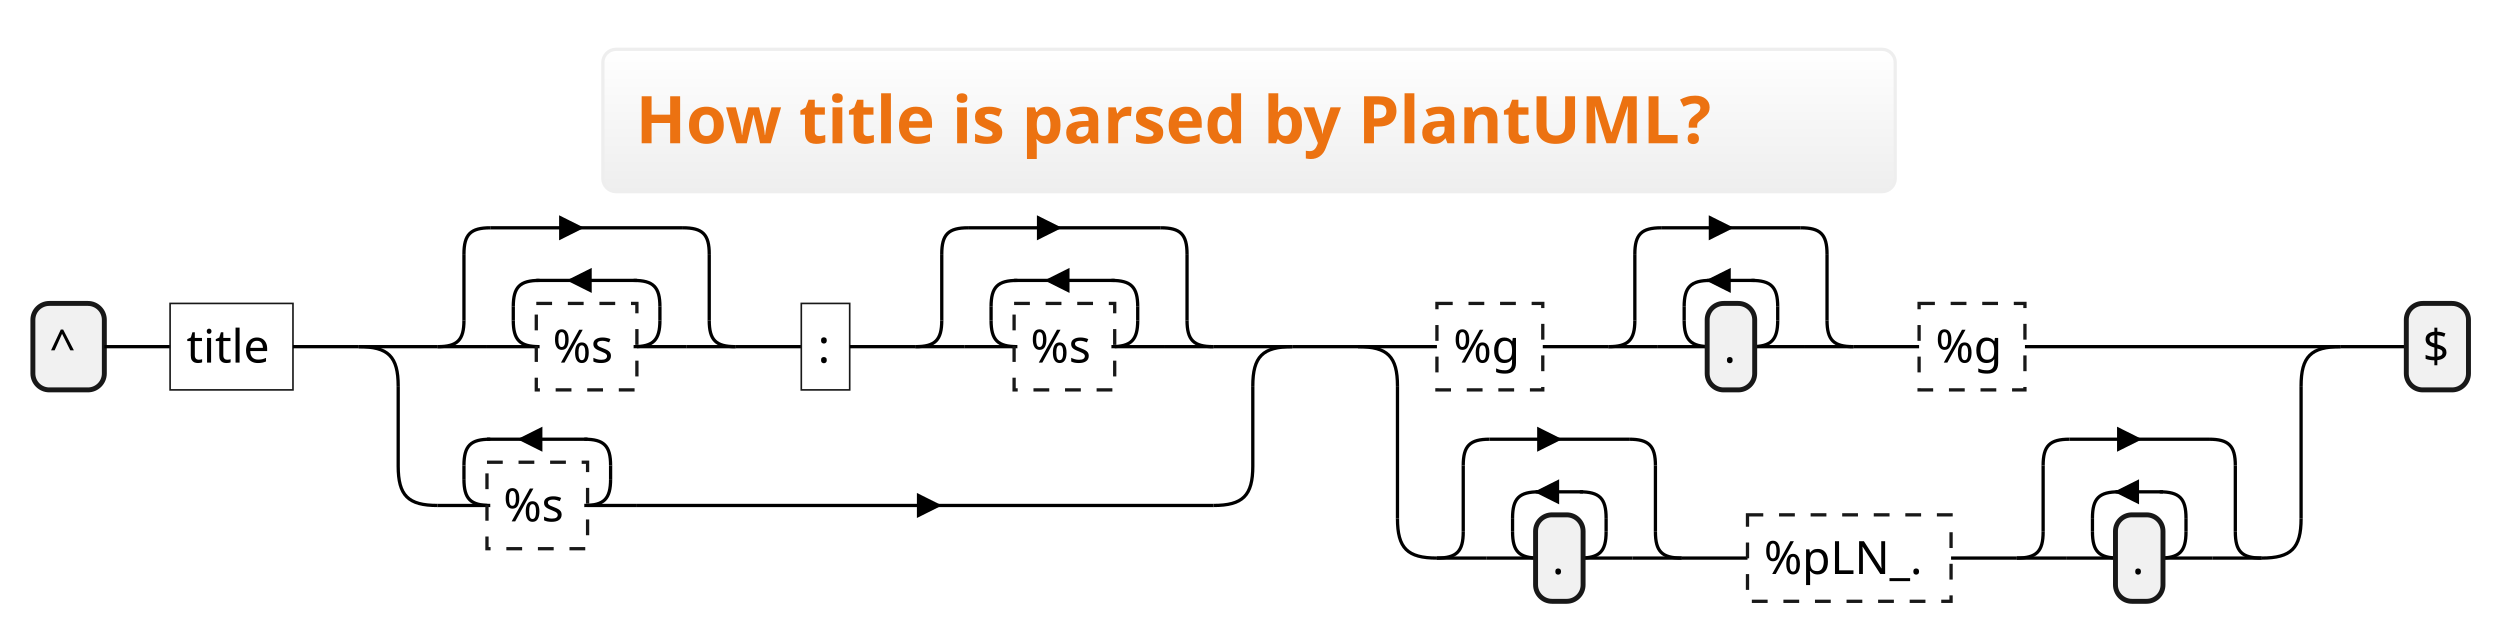
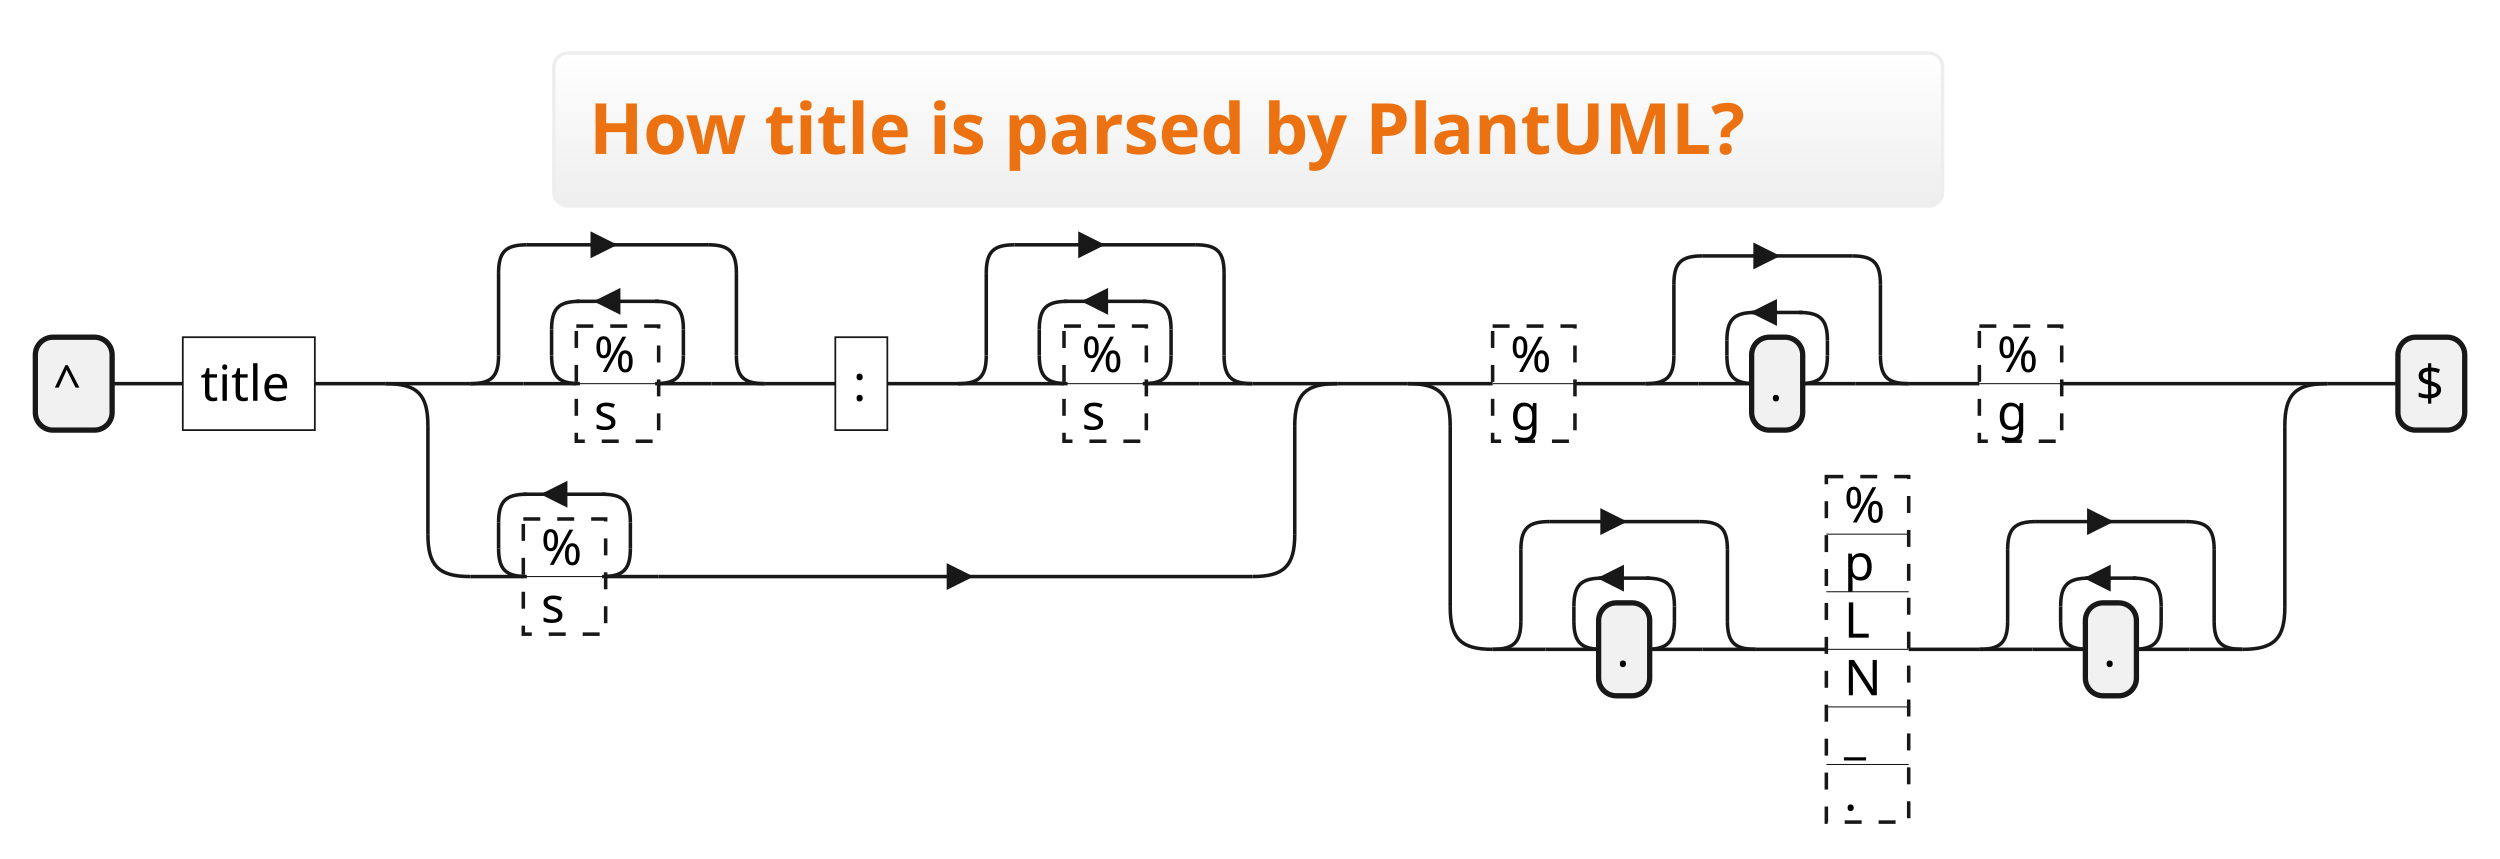
- <svg xmlns="http://www.w3.org/2000/svg" contentStyleType="text/css" height="201.042px" preserveAspectRatio="none" style="width:792px;height:201px;" version="1.1" viewBox="0 0 792 201" width="792.708px" zoomAndPan="magnify">
+ <svg xmlns="http://www.w3.org/2000/svg" contentStyleType="text/css" height="253.125px" preserveAspectRatio="none" style="width:737px;height:253px;" version="1.1" viewBox="0 0 737 253" width="737.5px" zoomAndPan="magnify">
  <defs>
    <linearGradient id="g49m1kg7rrmv10" x1="50%" x2="50%" y1="0%" y2="100%">
      <stop offset="0%" stop-color="#FFFFFF" />
      <stop offset="100%" stop-color="#EEEEEE" />
    </linearGradient>
  </defs>
  <g>
-     <rect fill="url(#g49m1kg7rrmv10)" height="45.085" id="_title" rx="4.167" ry="4.167" style="stroke:#EEEEEE;stroke-width:1.042;" width="409.414" x="190.987" y="15.625" />
-     <text fill="#EC7211" font-family="Verdana" font-size="20.833" font-weight="bold" lengthAdjust="spacing" textLength="388.58" x="201.403" y="45.38">How title is parsed by PlantUML?</text>
-     <line style="stroke:#000000;stroke-width:1.042;" x1="10.417" x2="10.417" y1="109.823" y2="109.823" />
-     <rect fill="#F1F1F1" height="27.393" rx="5.208" ry="5.208" style="stroke:#181818;stroke-width:1.562;" width="22.636" x="10.417" y="96.126" />
-     <text fill="#000000" font-family="sans-serif" font-size="14.583" lengthAdjust="spacing" textLength="12.219" x="15.625" y="114.871">^</text>
-     <line style="stroke:#000000;stroke-width:1.042;" x1="33.053" x2="53.886" y1="109.823" y2="109.823" />
-     <rect fill="none" height="27.393" style="stroke:#181818;stroke-width:0.521;" width="38.928" x="53.886" y="96.126" />
-     <text fill="#000000" font-family="sans-serif" font-size="14.583" lengthAdjust="spacing" textLength="28.512" x="59.094" y="114.871">title</text>
-     <line style="stroke:#000000;stroke-width:1.042;" x1="92.814" x2="113.647" y1="109.823" y2="109.823" />
-     <line style="stroke:#000000;stroke-width:1.042;" x1="138.648" x2="138.648" y1="109.823" y2="109.823" />
-     <path d="M146.981,101.489 C146.981,107.739 144.898,109.823 138.648,109.823 " fill="none" style="stroke:#000000;stroke-width:1.042;" />
-     <line style="stroke:#000000;stroke-width:1.042;" x1="146.981" x2="146.981" y1="80.501" y2="101.489" />
-     <path d="M146.981,80.501 C146.981,74.251 149.064,72.168 155.314,72.168 " fill="none" style="stroke:#000000;stroke-width:1.042;" />
-     <line style="stroke:#000000;stroke-width:1.042;" x1="155.314" x2="216.352" y1="72.168" y2="72.168" />
-     <path d="M177.646,72.168 L177.646,69.043 L183.896,72.168 L177.646,75.293 L177.646,72.168 " fill="#000000" style="stroke:#000000;stroke-width:1.042;" />
-     <path d="M224.686,101.489 C224.686,107.739 226.769,109.823 233.019,109.823 " fill="none" style="stroke:#000000;stroke-width:1.042;" />
-     <line style="stroke:#000000;stroke-width:1.042;" x1="224.686" x2="224.686" y1="80.501" y2="101.489" />
-     <path d="M216.352,72.168 C222.602,72.168 224.686,74.251 224.686,80.501 " fill="none" style="stroke:#000000;stroke-width:1.042;" />
-     <line style="stroke:#000000;stroke-width:1.042;" x1="138.648" x2="154.273" y1="109.823" y2="109.823" />
-     <line style="stroke:#000000;stroke-width:1.042;" x1="217.394" x2="233.019" y1="109.823" y2="109.823" />
-     <path d="M162.606,101.489 C162.606,107.739 164.689,109.823 170.939,109.823 " fill="none" style="stroke:#000000;stroke-width:1.042;" />
-     <line style="stroke:#000000;stroke-width:1.042;" x1="162.606" x2="162.606" y1="97.168" y2="101.489" />
-     <path d="M162.606,97.168 C162.606,90.918 164.689,88.835 170.939,88.835 " fill="none" style="stroke:#000000;stroke-width:1.042;" />
-     <line style="stroke:#000000;stroke-width:1.042;" x1="169.898" x2="201.769" y1="88.835" y2="88.835" />
-     <path d="M186.937,88.835 L186.937,85.71 L180.687,88.835 L186.937,91.96 L186.937,88.835 " fill="#000000" style="stroke:#000000;stroke-width:1.042;" />
-     <path d="M209.061,101.489 C209.061,107.739 206.977,109.823 200.727,109.823 " fill="none" style="stroke:#000000;stroke-width:1.042;" />
-     <line style="stroke:#000000;stroke-width:1.042;" x1="209.061" x2="209.061" y1="97.168" y2="101.489" />
-     <path d="M200.727,88.835 C206.977,88.835 209.061,90.918 209.061,97.168 " fill="none" style="stroke:#000000;stroke-width:1.042;" />
-     <line style="stroke:#000000;stroke-width:1.042;" x1="154.273" x2="169.898" y1="109.823" y2="109.823" />
-     <line style="stroke:#000000;stroke-width:1.042;" x1="201.769" x2="217.394" y1="109.823" y2="109.823" />
-     <rect fill="none" height="27.393" style="stroke:#181818;stroke-width:1.042;stroke-dasharray:5.0,5.0;" width="31.872" x="169.898" y="96.126" />
-     <text fill="#000000" font-family="sans-serif" font-size="14.583" lengthAdjust="spacing" textLength="21.455" x="175.106" y="114.871">%s</text>
-     <line style="stroke:#000000;stroke-width:1.042;" x1="233.019" x2="253.852" y1="109.823" y2="109.823" />
-     <rect fill="none" height="27.393" style="stroke:#181818;stroke-width:0.521;" width="15.33" x="253.852" y="96.126" />
-     <text fill="#000000" font-family="sans-serif" font-size="14.583" lengthAdjust="spacing" textLength="4.913" x="259.061" y="114.871">:</text>
-     <line style="stroke:#000000;stroke-width:1.042;" x1="269.182" x2="290.016" y1="109.823" y2="109.823" />
-     <path d="M298.349,101.489 C298.349,107.739 296.266,109.823 290.016,109.823 " fill="none" style="stroke:#000000;stroke-width:1.042;" />
-     <line style="stroke:#000000;stroke-width:1.042;" x1="298.349" x2="298.349" y1="80.501" y2="101.489" />
-     <path d="M298.349,80.501 C298.349,74.251 300.432,72.168 306.682,72.168 " fill="none" style="stroke:#000000;stroke-width:1.042;" />
-     <line style="stroke:#000000;stroke-width:1.042;" x1="306.682" x2="367.721" y1="72.168" y2="72.168" />
-     <path d="M329.014,72.168 L329.014,69.043 L335.264,72.168 L329.014,75.293 L329.014,72.168 " fill="#000000" style="stroke:#000000;stroke-width:1.042;" />
-     <path d="M376.054,101.489 C376.054,107.739 378.137,109.823 384.387,109.823 " fill="none" style="stroke:#000000;stroke-width:1.042;" />
-     <line style="stroke:#000000;stroke-width:1.042;" x1="376.054" x2="376.054" y1="80.501" y2="101.489" />
-     <path d="M367.721,72.168 C373.971,72.168 376.054,74.251 376.054,80.501 " fill="none" style="stroke:#000000;stroke-width:1.042;" />
-     <line style="stroke:#000000;stroke-width:1.042;" x1="290.016" x2="305.641" y1="109.823" y2="109.823" />
-     <line style="stroke:#000000;stroke-width:1.042;" x1="368.762" x2="384.387" y1="109.823" y2="109.823" />
-     <path d="M313.974,101.489 C313.974,107.739 316.057,109.823 322.307,109.823 " fill="none" style="stroke:#000000;stroke-width:1.042;" />
-     <line style="stroke:#000000;stroke-width:1.042;" x1="313.974" x2="313.974" y1="97.168" y2="101.489" />
-     <path d="M313.974,97.168 C313.974,90.918 316.057,88.835 322.307,88.835 " fill="none" style="stroke:#000000;stroke-width:1.042;" />
-     <line style="stroke:#000000;stroke-width:1.042;" x1="321.266" x2="353.137" y1="88.835" y2="88.835" />
-     <path d="M338.305,88.835 L338.305,85.71 L332.055,88.835 L338.305,91.96 L338.305,88.835 " fill="#000000" style="stroke:#000000;stroke-width:1.042;" />
-     <path d="M360.429,101.489 C360.429,107.739 358.346,109.823 352.096,109.823 " fill="none" style="stroke:#000000;stroke-width:1.042;" />
-     <line style="stroke:#000000;stroke-width:1.042;" x1="360.429" x2="360.429" y1="97.168" y2="101.489" />
-     <path d="M352.096,88.835 C358.346,88.835 360.429,90.918 360.429,97.168 " fill="none" style="stroke:#000000;stroke-width:1.042;" />
-     <line style="stroke:#000000;stroke-width:1.042;" x1="305.641" x2="321.266" y1="109.823" y2="109.823" />
-     <line style="stroke:#000000;stroke-width:1.042;" x1="353.137" x2="368.762" y1="109.823" y2="109.823" />
-     <rect fill="none" height="27.393" style="stroke:#181818;stroke-width:1.042;stroke-dasharray:5.0,5.0;" width="31.872" x="321.266" y="96.126" />
-     <text fill="#000000" font-family="sans-serif" font-size="14.583" lengthAdjust="spacing" textLength="21.455" x="326.474" y="114.871">%s</text>
-     <line style="stroke:#000000;stroke-width:1.042;" x1="113.647" x2="138.648" y1="109.823" y2="109.823" />
-     <line style="stroke:#000000;stroke-width:1.042;" x1="384.387" x2="409.387" y1="109.823" y2="109.823" />
-     <path d="M146.981,151.798 C146.981,158.048 149.064,160.132 155.314,160.132 " fill="none" style="stroke:#000000;stroke-width:1.042;" />
-     <line style="stroke:#000000;stroke-width:1.042;" x1="146.981" x2="146.981" y1="147.477" y2="151.798" />
-     <path d="M146.981,147.477 C146.981,141.227 149.064,139.144 155.314,139.144 " fill="none" style="stroke:#000000;stroke-width:1.042;" />
-     <line style="stroke:#000000;stroke-width:1.042;" x1="154.273" x2="186.144" y1="139.144" y2="139.144" />
-     <path d="M171.312,139.144 L171.312,136.019 L165.062,139.144 L171.312,142.269 L171.312,139.144 " fill="#000000" style="stroke:#000000;stroke-width:1.042;" />
-     <path d="M193.436,151.798 C193.436,158.048 191.352,160.132 185.102,160.132 " fill="none" style="stroke:#000000;stroke-width:1.042;" />
-     <line style="stroke:#000000;stroke-width:1.042;" x1="193.436" x2="193.436" y1="147.477" y2="151.798" />
-     <path d="M185.102,139.144 C191.352,139.144 193.436,141.227 193.436,147.477 " fill="none" style="stroke:#000000;stroke-width:1.042;" />
-     <line style="stroke:#000000;stroke-width:1.042;" x1="138.648" x2="154.273" y1="160.132" y2="160.132" />
-     <line style="stroke:#000000;stroke-width:1.042;" x1="186.144" x2="201.769" y1="160.132" y2="160.132" />
-     <rect fill="none" height="27.393" style="stroke:#181818;stroke-width:1.042;stroke-dasharray:5.0,5.0;" width="31.872" x="154.273" y="146.435" />
-     <text fill="#000000" font-family="sans-serif" font-size="14.583" lengthAdjust="spacing" textLength="21.455" x="159.481" y="165.18">%s</text>
-     <line style="stroke:#000000;stroke-width:1.042;" x1="201.769" x2="384.387" y1="160.132" y2="160.132" />
-     <path d="M290.995,160.132 L290.995,157.007 L297.245,160.132 L290.995,163.257 L290.995,160.132 " fill="#000000" style="stroke:#000000;stroke-width:1.042;" />
-     <path d="M126.147,147.632 C126.147,157.007 129.273,160.132 138.648,160.132 " fill="none" style="stroke:#000000;stroke-width:1.042;" />
-     <line style="stroke:#000000;stroke-width:1.042;" x1="126.147" x2="126.147" y1="122.323" y2="147.632" />
-     <path d="M113.647,109.823 C123.022,109.823 126.147,112.948 126.147,122.323 " fill="none" style="stroke:#000000;stroke-width:1.042;" />
-     <path d="M396.887,147.632 C396.887,157.007 393.762,160.132 384.387,160.132 " fill="none" style="stroke:#000000;stroke-width:1.042;" />
-     <line style="stroke:#000000;stroke-width:1.042;" x1="396.887" x2="396.887" y1="122.323" y2="147.632" />
-     <path d="M396.887,122.323 C396.887,112.948 400.012,109.823 409.387,109.823 " fill="none" style="stroke:#000000;stroke-width:1.042;" />
-     <line style="stroke:#000000;stroke-width:1.042;" x1="409.387" x2="430.221" y1="109.823" y2="109.823" />
-     <line style="stroke:#000000;stroke-width:1.042;" x1="455.221" x2="455.221" y1="109.823" y2="109.823" />
-     <rect fill="none" height="27.393" style="stroke:#181818;stroke-width:1.042;stroke-dasharray:5.0,5.0;" width="33.531" x="455.221" y="96.126" />
-     <text fill="#000000" font-family="sans-serif" font-size="14.583" lengthAdjust="spacing" textLength="23.114" x="460.429" y="114.871">%g</text>
-     <line style="stroke:#000000;stroke-width:1.042;" x1="488.751" x2="509.585" y1="109.823" y2="109.823" />
-     <path d="M517.918,101.489 C517.918,107.739 515.835,109.823 509.585,109.823 " fill="none" style="stroke:#000000;stroke-width:1.042;" />
-     <line style="stroke:#000000;stroke-width:1.042;" x1="517.918" x2="517.918" y1="80.501" y2="101.489" />
-     <path d="M517.918,80.501 C517.918,74.251 520.001,72.168 526.251,72.168 " fill="none" style="stroke:#000000;stroke-width:1.042;" />
-     <line style="stroke:#000000;stroke-width:1.042;" x1="526.251" x2="570.47" y1="72.168" y2="72.168" />
-     <path d="M541.856,72.168 L541.856,69.043 L548.106,72.168 L541.856,75.293 L541.856,72.168 " fill="#000000" style="stroke:#000000;stroke-width:1.042;" />
-     <path d="M578.803,101.489 C578.803,107.739 580.887,109.823 587.137,109.823 " fill="none" style="stroke:#000000;stroke-width:1.042;" />
-     <line style="stroke:#000000;stroke-width:1.042;" x1="578.803" x2="578.803" y1="80.501" y2="101.489" />
-     <path d="M570.47,72.168 C576.72,72.168 578.803,74.251 578.803,80.501 " fill="none" style="stroke:#000000;stroke-width:1.042;" />
-     <line style="stroke:#000000;stroke-width:1.042;" x1="509.585" x2="525.21" y1="109.823" y2="109.823" />
-     <line style="stroke:#000000;stroke-width:1.042;" x1="571.512" x2="587.137" y1="109.823" y2="109.823" />
-     <path d="M533.543,101.489 C533.543,107.739 535.626,109.823 541.876,109.823 " fill="none" style="stroke:#000000;stroke-width:1.042;" />
-     <line style="stroke:#000000;stroke-width:1.042;" x1="533.543" x2="533.543" y1="97.168" y2="101.489" />
-     <path d="M533.543,97.168 C533.543,90.918 535.626,88.835 541.876,88.835 " fill="none" style="stroke:#000000;stroke-width:1.042;" />
-     <line style="stroke:#000000;stroke-width:1.042;" x1="540.835" x2="555.887" y1="88.835" y2="88.835" />
-     <path d="M547.783,88.835 L547.783,85.71 L541.533,88.835 L547.783,91.96 L547.783,88.835 " fill="#000000" style="stroke:#000000;stroke-width:1.042;" />
-     <path d="M563.178,101.489 C563.178,107.739 561.095,109.823 554.845,109.823 " fill="none" style="stroke:#000000;stroke-width:1.042;" />
-     <line style="stroke:#000000;stroke-width:1.042;" x1="563.178" x2="563.178" y1="97.168" y2="101.489" />
-     <path d="M554.845,88.835 C561.095,88.835 563.178,90.918 563.178,97.168 " fill="none" style="stroke:#000000;stroke-width:1.042;" />
-     <line style="stroke:#000000;stroke-width:1.042;" x1="525.21" x2="540.835" y1="109.823" y2="109.823" />
-     <line style="stroke:#000000;stroke-width:1.042;" x1="555.887" x2="571.512" y1="109.823" y2="109.823" />
-     <rect fill="#F1F1F1" height="27.393" rx="5.208" ry="5.208" style="stroke:#181818;stroke-width:1.562;" width="15.052" x="540.835" y="96.126" />
-     <text fill="#000000" font-family="sans-serif" font-size="14.583" lengthAdjust="spacing" textLength="4.636" x="546.043" y="114.871">.</text>
-     <line style="stroke:#000000;stroke-width:1.042;" x1="587.137" x2="607.97" y1="109.823" y2="109.823" />
-     <rect fill="none" height="27.393" style="stroke:#181818;stroke-width:1.042;stroke-dasharray:5.0,5.0;" width="33.531" x="607.97" y="96.126" />
-     <text fill="#000000" font-family="sans-serif" font-size="14.583" lengthAdjust="spacing" textLength="23.114" x="613.178" y="114.871">%g</text>
-     <line style="stroke:#000000;stroke-width:1.042;" x1="430.221" x2="455.221" y1="109.823" y2="109.823" />
-     <line style="stroke:#000000;stroke-width:1.042;" x1="641.501" x2="741.484" y1="109.823" y2="109.823" />
-     <line style="stroke:#000000;stroke-width:1.042;" x1="455.221" x2="455.221" y1="176.798" y2="176.798" />
-     <path d="M463.554,168.465 C463.554,174.715 461.471,176.798 455.221,176.798 " fill="none" style="stroke:#000000;stroke-width:1.042;" />
-     <line style="stroke:#000000;stroke-width:1.042;" x1="463.554" x2="463.554" y1="147.477" y2="168.465" />
-     <path d="M463.554,147.477 C463.554,141.227 465.637,139.144 471.887,139.144 " fill="none" style="stroke:#000000;stroke-width:1.042;" />
-     <line style="stroke:#000000;stroke-width:1.042;" x1="471.887" x2="516.106" y1="139.144" y2="139.144" />
-     <path d="M487.491,139.144 L487.491,136.019 L493.741,139.144 L487.491,142.269 L487.491,139.144 " fill="#000000" style="stroke:#000000;stroke-width:1.042;" />
-     <path d="M524.439,168.465 C524.439,174.715 526.523,176.798 532.773,176.798 " fill="none" style="stroke:#000000;stroke-width:1.042;" />
-     <line style="stroke:#000000;stroke-width:1.042;" x1="524.439" x2="524.439" y1="147.477" y2="168.465" />
-     <path d="M516.106,139.144 C522.356,139.144 524.439,141.227 524.439,147.477 " fill="none" style="stroke:#000000;stroke-width:1.042;" />
-     <line style="stroke:#000000;stroke-width:1.042;" x1="455.221" x2="470.846" y1="176.798" y2="176.798" />
-     <line style="stroke:#000000;stroke-width:1.042;" x1="517.148" x2="532.773" y1="176.798" y2="176.798" />
-     <path d="M479.179,168.465 C479.179,174.715 481.262,176.798 487.512,176.798 " fill="none" style="stroke:#000000;stroke-width:1.042;" />
-     <line style="stroke:#000000;stroke-width:1.042;" x1="479.179" x2="479.179" y1="164.144" y2="168.465" />
-     <path d="M479.179,164.144 C479.179,157.894 481.262,155.81 487.512,155.81 " fill="none" style="stroke:#000000;stroke-width:1.042;" />
-     <line style="stroke:#000000;stroke-width:1.042;" x1="486.471" x2="501.523" y1="155.81" y2="155.81" />
-     <path d="M493.419,155.81 L493.419,152.685 L487.169,155.81 L493.419,158.935 L493.419,155.81 " fill="#000000" style="stroke:#000000;stroke-width:1.042;" />
-     <path d="M508.815,168.465 C508.815,174.715 506.731,176.798 500.481,176.798 " fill="none" style="stroke:#000000;stroke-width:1.042;" />
-     <line style="stroke:#000000;stroke-width:1.042;" x1="508.815" x2="508.815" y1="164.144" y2="168.465" />
-     <path d="M500.481,155.81 C506.731,155.81 508.815,157.894 508.815,164.144 " fill="none" style="stroke:#000000;stroke-width:1.042;" />
-     <line style="stroke:#000000;stroke-width:1.042;" x1="470.846" x2="486.471" y1="176.798" y2="176.798" />
-     <line style="stroke:#000000;stroke-width:1.042;" x1="501.523" x2="517.148" y1="176.798" y2="176.798" />
-     <rect fill="#F1F1F1" height="27.393" rx="5.208" ry="5.208" style="stroke:#181818;stroke-width:1.562;" width="15.052" x="486.471" y="163.102" />
-     <text fill="#000000" font-family="sans-serif" font-size="14.583" lengthAdjust="spacing" textLength="4.636" x="491.679" y="181.847">.</text>
-     <line style="stroke:#000000;stroke-width:1.042;" x1="532.773" x2="553.606" y1="176.798" y2="176.798" />
-     <rect fill="none" height="27.393" style="stroke:#181818;stroke-width:1.042;stroke-dasharray:5.0,5.0;" width="64.492" x="553.606" y="163.102" />
-     <text fill="#000000" font-family="sans-serif" font-size="14.583" lengthAdjust="spacing" textLength="54.075" x="558.814" y="181.847">%pLN_.</text>
-     <line style="stroke:#000000;stroke-width:1.042;" x1="618.098" x2="638.931" y1="176.798" y2="176.798" />
-     <path d="M647.265,168.465 C647.265,174.715 645.181,176.798 638.931,176.798 " fill="none" style="stroke:#000000;stroke-width:1.042;" />
-     <line style="stroke:#000000;stroke-width:1.042;" x1="647.265" x2="647.265" y1="147.477" y2="168.465" />
-     <path d="M647.265,147.477 C647.265,141.227 649.348,139.144 655.598,139.144 " fill="none" style="stroke:#000000;stroke-width:1.042;" />
-     <line style="stroke:#000000;stroke-width:1.042;" x1="655.598" x2="699.817" y1="139.144" y2="139.144" />
-     <path d="M671.202,139.144 L671.202,136.019 L677.452,139.144 L671.202,142.269 L671.202,139.144 " fill="#000000" style="stroke:#000000;stroke-width:1.042;" />
-     <path d="M708.15,168.465 C708.15,174.715 710.234,176.798 716.484,176.798 " fill="none" style="stroke:#000000;stroke-width:1.042;" />
-     <line style="stroke:#000000;stroke-width:1.042;" x1="708.15" x2="708.15" y1="147.477" y2="168.465" />
-     <path d="M699.817,139.144 C706.067,139.144 708.15,141.227 708.15,147.477 " fill="none" style="stroke:#000000;stroke-width:1.042;" />
-     <line style="stroke:#000000;stroke-width:1.042;" x1="638.931" x2="654.556" y1="176.798" y2="176.798" />
-     <line style="stroke:#000000;stroke-width:1.042;" x1="700.859" x2="716.484" y1="176.798" y2="176.798" />
-     <path d="M662.89,168.465 C662.89,174.715 664.973,176.798 671.223,176.798 " fill="none" style="stroke:#000000;stroke-width:1.042;" />
-     <line style="stroke:#000000;stroke-width:1.042;" x1="662.89" x2="662.89" y1="164.144" y2="168.465" />
-     <path d="M662.89,164.144 C662.89,157.894 664.973,155.81 671.223,155.81 " fill="none" style="stroke:#000000;stroke-width:1.042;" />
-     <line style="stroke:#000000;stroke-width:1.042;" x1="670.181" x2="685.234" y1="155.81" y2="155.81" />
-     <path d="M677.129,155.81 L677.129,152.685 L670.879,155.81 L677.129,158.935 L677.129,155.81 " fill="#000000" style="stroke:#000000;stroke-width:1.042;" />
-     <path d="M692.525,168.465 C692.525,174.715 690.442,176.798 684.192,176.798 " fill="none" style="stroke:#000000;stroke-width:1.042;" />
-     <line style="stroke:#000000;stroke-width:1.042;" x1="692.525" x2="692.525" y1="164.144" y2="168.465" />
-     <path d="M684.192,155.81 C690.442,155.81 692.525,157.894 692.525,164.144 " fill="none" style="stroke:#000000;stroke-width:1.042;" />
-     <line style="stroke:#000000;stroke-width:1.042;" x1="654.556" x2="670.181" y1="176.798" y2="176.798" />
-     <line style="stroke:#000000;stroke-width:1.042;" x1="685.234" x2="700.859" y1="176.798" y2="176.798" />
-     <rect fill="#F1F1F1" height="27.393" rx="5.208" ry="5.208" style="stroke:#181818;stroke-width:1.562;" width="15.052" x="670.181" y="163.102" />
-     <text fill="#000000" font-family="sans-serif" font-size="14.583" lengthAdjust="spacing" textLength="4.636" x="675.39" y="181.847">.</text>
-     <line style="stroke:#000000;stroke-width:1.042;" x1="716.484" x2="716.484" y1="176.798" y2="176.798" />
-     <path d="M442.721,164.298 C442.721,173.673 445.846,176.798 455.221,176.798 " fill="none" style="stroke:#000000;stroke-width:1.042;" />
-     <line style="stroke:#000000;stroke-width:1.042;" x1="442.721" x2="442.721" y1="122.323" y2="164.298" />
-     <path d="M430.221,109.823 C439.596,109.823 442.721,112.948 442.721,122.323 " fill="none" style="stroke:#000000;stroke-width:1.042;" />
-     <path d="M728.984,164.298 C728.984,173.673 725.859,176.798 716.484,176.798 " fill="none" style="stroke:#000000;stroke-width:1.042;" />
-     <line style="stroke:#000000;stroke-width:1.042;" x1="728.984" x2="728.984" y1="122.323" y2="164.298" />
-     <path d="M728.984,122.323 C728.984,112.948 732.109,109.823 741.484,109.823 " fill="none" style="stroke:#000000;stroke-width:1.042;" />
-     <line style="stroke:#000000;stroke-width:1.042;" x1="741.484" x2="762.317" y1="109.823" y2="109.823" />
-     <rect fill="#F1F1F1" height="27.393" rx="5.208" ry="5.208" style="stroke:#181818;stroke-width:1.562;" width="19.695" x="762.317" y="96.126" />
-     <text fill="#000000" font-family="sans-serif" font-size="14.583" lengthAdjust="spacing" textLength="9.278" x="767.525" y="114.871">$</text>
+     <rect fill="url(#g49m1kg7rrmv10)" height="45.085" id="_title" rx="4.167" ry="4.167" style="stroke:#EEEEEE;stroke-width:1.042;" width="409.414" x="163.28" y="15.625" />
+     <text fill="#EC7211" font-family="Verdana" font-size="20.833" font-weight="bold" lengthAdjust="spacing" textLength="388.58" x="173.696" y="45.38">How title is parsed by PlantUML?</text>
+     <line style="stroke:#181818;stroke-width:1.042;" x1="10.417" x2="10.417" y1="113.102" y2="113.102" />
+     <rect fill="#F1F1F1" height="27.393" rx="5.208" ry="5.208" style="stroke:#181818;stroke-width:1.562;" width="22.636" x="10.417" y="99.406" />
+     <text fill="#000000" font-family="sans-serif" font-size="14.583" lengthAdjust="spacing" textLength="12.219" x="15.625" y="118.151">^</text>
+     <line style="stroke:#181818;stroke-width:1.042;" x1="33.053" x2="53.886" y1="113.102" y2="113.102" />
+     <rect fill="none" height="27.393" style="stroke:#181818;stroke-width:0.521;" width="38.928" x="53.886" y="99.406" />
+     <text fill="#000000" font-family="sans-serif" font-size="14.583" lengthAdjust="spacing" textLength="28.512" x="59.094" y="118.151">title</text>
+     <line style="stroke:#181818;stroke-width:1.042;" x1="92.814" x2="113.647" y1="113.102" y2="113.102" />
+     <line style="stroke:#181818;stroke-width:1.042;" x1="138.648" x2="138.648" y1="113.102" y2="113.102" />
+     <path d="M146.981,104.769 C146.981,111.019 144.898,113.102 138.648,113.102 " fill="none" style="stroke:#181818;stroke-width:1.042;" />
+     <line style="stroke:#181818;stroke-width:1.042;" x1="146.981" x2="146.981" y1="80.501" y2="104.769" />
+     <path d="M146.981,80.501 C146.981,74.251 149.064,72.168 155.314,72.168 " fill="none" style="stroke:#181818;stroke-width:1.042;" />
+     <line style="stroke:#181818;stroke-width:1.042;" x1="155.314" x2="208.755" y1="72.168" y2="72.168" />
+     <path d="M174.607,72.168 L174.607,69.043 L180.857,72.168 L174.607,75.293 L174.607,72.168 " fill="#181818" style="stroke:#181818;stroke-width:1.042;" />
+     <path d="M217.088,104.769 C217.088,111.019 219.171,113.102 225.421,113.102 " fill="none" style="stroke:#181818;stroke-width:1.042;" />
+     <line style="stroke:#181818;stroke-width:1.042;" x1="217.088" x2="217.088" y1="80.501" y2="104.769" />
+     <path d="M208.755,72.168 C215.005,72.168 217.088,74.251 217.088,80.501 " fill="none" style="stroke:#181818;stroke-width:1.042;" />
+     <line style="stroke:#181818;stroke-width:1.042;" x1="138.648" x2="154.273" y1="113.102" y2="113.102" />
+     <line style="stroke:#181818;stroke-width:1.042;" x1="209.796" x2="225.421" y1="113.102" y2="113.102" />
+     <path d="M162.606,104.769 C162.606,111.019 164.689,113.102 170.939,113.102 " fill="none" style="stroke:#181818;stroke-width:1.042;" />
+     <line style="stroke:#181818;stroke-width:1.042;" x1="162.606" x2="162.606" y1="97.168" y2="104.769" />
+     <path d="M162.606,97.168 C162.606,90.918 164.689,88.835 170.939,88.835 " fill="none" style="stroke:#181818;stroke-width:1.042;" />
+     <line style="stroke:#181818;stroke-width:1.042;" x1="169.898" x2="194.171" y1="88.835" y2="88.835" />
+     <path d="M182.378,88.835 L182.378,85.71 L176.128,88.835 L182.378,91.96 L182.378,88.835 " fill="#181818" style="stroke:#181818;stroke-width:1.042;" />
+     <path d="M201.463,104.769 C201.463,111.019 199.38,113.102 193.13,113.102 " fill="none" style="stroke:#181818;stroke-width:1.042;" />
+     <line style="stroke:#181818;stroke-width:1.042;" x1="201.463" x2="201.463" y1="97.168" y2="104.769" />
+     <path d="M193.13,88.835 C199.38,88.835 201.463,90.918 201.463,97.168 " fill="none" style="stroke:#181818;stroke-width:1.042;" />
+     <line style="stroke:#181818;stroke-width:1.042;" x1="154.273" x2="169.898" y1="113.102" y2="113.102" />
+     <line style="stroke:#181818;stroke-width:1.042;" x1="194.171" x2="209.796" y1="113.102" y2="113.102" />
+     <rect fill="none" height="33.952" style="stroke:#181818;stroke-width:1.042;stroke-dasharray:5.0,5.0;" width="24.274" x="169.898" y="96.126" />
+     <text fill="#000000" font-family="sans-serif" font-size="14.583" lengthAdjust="spacing" textLength="13.857" x="175.106" y="109.663">%</text>
+     <text fill="#000000" font-family="sans-serif" font-size="14.583" lengthAdjust="spacing" textLength="7.598" x="175.106" y="126.639">s</text>
+     <line style="stroke:#181818;stroke-width:0.312;" x1="169.898" x2="194.171" y1="113.102" y2="113.102" />
+     <line style="stroke:#181818;stroke-width:1.042;" x1="225.421" x2="246.255" y1="113.102" y2="113.102" />
+     <rect fill="none" height="27.393" style="stroke:#181818;stroke-width:0.521;" width="15.33" x="246.255" y="99.406" />
+     <text fill="#000000" font-family="sans-serif" font-size="14.583" lengthAdjust="spacing" textLength="4.913" x="251.463" y="118.151">:</text>
+     <line style="stroke:#181818;stroke-width:1.042;" x1="261.584" x2="282.418" y1="113.102" y2="113.102" />
+     <path d="M290.751,104.769 C290.751,111.019 288.668,113.102 282.418,113.102 " fill="none" style="stroke:#181818;stroke-width:1.042;" />
+     <line style="stroke:#181818;stroke-width:1.042;" x1="290.751" x2="290.751" y1="80.501" y2="104.769" />
+     <path d="M290.751,80.501 C290.751,74.251 292.834,72.168 299.084,72.168 " fill="none" style="stroke:#181818;stroke-width:1.042;" />
+     <line style="stroke:#181818;stroke-width:1.042;" x1="299.084" x2="352.525" y1="72.168" y2="72.168" />
+     <path d="M318.377,72.168 L318.377,69.043 L324.627,72.168 L318.377,75.293 L318.377,72.168 " fill="#181818" style="stroke:#181818;stroke-width:1.042;" />
+     <path d="M360.858,104.769 C360.858,111.019 362.942,113.102 369.192,113.102 " fill="none" style="stroke:#181818;stroke-width:1.042;" />
+     <line style="stroke:#181818;stroke-width:1.042;" x1="360.858" x2="360.858" y1="80.501" y2="104.769" />
+     <path d="M352.525,72.168 C358.775,72.168 360.858,74.251 360.858,80.501 " fill="none" style="stroke:#181818;stroke-width:1.042;" />
+     <line style="stroke:#181818;stroke-width:1.042;" x1="282.418" x2="298.043" y1="113.102" y2="113.102" />
+     <line style="stroke:#181818;stroke-width:1.042;" x1="353.567" x2="369.192" y1="113.102" y2="113.102" />
+     <path d="M306.376,104.769 C306.376,111.019 308.459,113.102 314.709,113.102 " fill="none" style="stroke:#181818;stroke-width:1.042;" />
+     <line style="stroke:#181818;stroke-width:1.042;" x1="306.376" x2="306.376" y1="97.168" y2="104.769" />
+     <path d="M306.376,97.168 C306.376,90.918 308.459,88.835 314.709,88.835 " fill="none" style="stroke:#181818;stroke-width:1.042;" />
+     <line style="stroke:#181818;stroke-width:1.042;" x1="313.668" x2="337.942" y1="88.835" y2="88.835" />
+     <path d="M326.149,88.835 L326.149,85.71 L319.899,88.835 L326.149,91.96 L326.149,88.835 " fill="#181818" style="stroke:#181818;stroke-width:1.042;" />
+     <path d="M345.233,104.769 C345.233,111.019 343.15,113.102 336.9,113.102 " fill="none" style="stroke:#181818;stroke-width:1.042;" />
+     <line style="stroke:#181818;stroke-width:1.042;" x1="345.233" x2="345.233" y1="97.168" y2="104.769" />
+     <path d="M336.9,88.835 C343.15,88.835 345.233,90.918 345.233,97.168 " fill="none" style="stroke:#181818;stroke-width:1.042;" />
+     <line style="stroke:#181818;stroke-width:1.042;" x1="298.043" x2="313.668" y1="113.102" y2="113.102" />
+     <line style="stroke:#181818;stroke-width:1.042;" x1="337.942" x2="353.567" y1="113.102" y2="113.102" />
+     <rect fill="none" height="33.952" style="stroke:#181818;stroke-width:1.042;stroke-dasharray:5.0,5.0;" width="24.274" x="313.668" y="96.126" />
+     <text fill="#000000" font-family="sans-serif" font-size="14.583" lengthAdjust="spacing" textLength="13.857" x="318.876" y="109.663">%</text>
+     <text fill="#000000" font-family="sans-serif" font-size="14.583" lengthAdjust="spacing" textLength="7.598" x="318.876" y="126.639">s</text>
+     <line style="stroke:#181818;stroke-width:0.312;" x1="313.668" x2="337.942" y1="113.102" y2="113.102" />
+     <line style="stroke:#181818;stroke-width:1.042;" x1="113.647" x2="138.648" y1="113.102" y2="113.102" />
+     <line style="stroke:#181818;stroke-width:1.042;" x1="369.192" x2="394.192" y1="113.102" y2="113.102" />
+     <path d="M146.981,161.637 C146.981,167.887 149.064,169.971 155.314,169.971 " fill="none" style="stroke:#181818;stroke-width:1.042;" />
+     <line style="stroke:#181818;stroke-width:1.042;" x1="146.981" x2="146.981" y1="154.036" y2="161.637" />
+     <path d="M146.981,154.036 C146.981,147.786 149.064,145.703 155.314,145.703 " fill="none" style="stroke:#181818;stroke-width:1.042;" />
+     <line style="stroke:#181818;stroke-width:1.042;" x1="154.273" x2="178.546" y1="145.703" y2="145.703" />
+     <path d="M166.753,145.703 L166.753,142.578 L160.503,145.703 L166.753,148.828 L166.753,145.703 " fill="#181818" style="stroke:#181818;stroke-width:1.042;" />
+     <path d="M185.838,161.637 C185.838,167.887 183.755,169.971 177.505,169.971 " fill="none" style="stroke:#181818;stroke-width:1.042;" />
+     <line style="stroke:#181818;stroke-width:1.042;" x1="185.838" x2="185.838" y1="154.036" y2="161.637" />
+     <path d="M177.505,145.703 C183.755,145.703 185.838,147.786 185.838,154.036 " fill="none" style="stroke:#181818;stroke-width:1.042;" />
+     <line style="stroke:#181818;stroke-width:1.042;" x1="138.648" x2="154.273" y1="169.971" y2="169.971" />
+     <line style="stroke:#181818;stroke-width:1.042;" x1="178.546" x2="194.171" y1="169.971" y2="169.971" />
+     <rect fill="none" height="33.952" style="stroke:#181818;stroke-width:1.042;stroke-dasharray:5.0,5.0;" width="24.274" x="154.273" y="152.995" />
+     <text fill="#000000" font-family="sans-serif" font-size="14.583" lengthAdjust="spacing" textLength="13.857" x="159.481" y="166.531">%</text>
+     <text fill="#000000" font-family="sans-serif" font-size="14.583" lengthAdjust="spacing" textLength="7.598" x="159.481" y="183.507">s</text>
+     <line style="stroke:#181818;stroke-width:0.312;" x1="154.273" x2="178.546" y1="169.971" y2="169.971" />
+     <line style="stroke:#181818;stroke-width:1.042;" x1="194.171" x2="369.192" y1="169.971" y2="169.971" />
+     <path d="M279.598,169.971 L279.598,166.846 L285.848,169.971 L279.598,173.096 L279.598,169.971 " fill="#181818" style="stroke:#181818;stroke-width:1.042;" />
+     <path d="M126.147,157.471 C126.147,166.846 129.273,169.971 138.648,169.971 " fill="none" style="stroke:#181818;stroke-width:1.042;" />
+     <line style="stroke:#181818;stroke-width:1.042;" x1="126.147" x2="126.147" y1="125.602" y2="157.471" />
+     <path d="M113.647,113.102 C123.022,113.102 126.147,116.227 126.147,125.602 " fill="none" style="stroke:#181818;stroke-width:1.042;" />
+     <path d="M381.692,157.471 C381.692,166.846 378.567,169.971 369.192,169.971 " fill="none" style="stroke:#181818;stroke-width:1.042;" />
+     <line style="stroke:#181818;stroke-width:1.042;" x1="381.692" x2="381.692" y1="125.602" y2="157.471" />
+     <path d="M381.692,125.602 C381.692,116.227 384.817,113.102 394.192,113.102 " fill="none" style="stroke:#181818;stroke-width:1.042;" />
+     <line style="stroke:#181818;stroke-width:1.042;" x1="394.192" x2="415.025" y1="113.102" y2="113.102" />
+     <line style="stroke:#181818;stroke-width:1.042;" x1="440.025" x2="440.025" y1="113.102" y2="113.102" />
+     <rect fill="none" height="33.952" style="stroke:#181818;stroke-width:1.042;stroke-dasharray:5.0,5.0;" width="24.274" x="440.025" y="96.126" />
+     <text fill="#000000" font-family="sans-serif" font-size="14.583" lengthAdjust="spacing" textLength="13.857" x="445.233" y="109.663">%</text>
+     <text fill="#000000" font-family="sans-serif" font-size="14.583" lengthAdjust="spacing" textLength="9.257" x="445.233" y="126.639">g</text>
+     <line style="stroke:#181818;stroke-width:0.312;" x1="440.025" x2="464.298" y1="113.102" y2="113.102" />
+     <line style="stroke:#181818;stroke-width:1.042;" x1="464.298" x2="485.132" y1="113.102" y2="113.102" />
+     <path d="M493.465,104.769 C493.465,111.019 491.382,113.102 485.132,113.102 " fill="none" style="stroke:#181818;stroke-width:1.042;" />
+     <line style="stroke:#181818;stroke-width:1.042;" x1="493.465" x2="493.465" y1="83.781" y2="104.769" />
+     <path d="M493.465,83.781 C493.465,77.531 495.548,75.448 501.798,75.448 " fill="none" style="stroke:#181818;stroke-width:1.042;" />
+     <line style="stroke:#181818;stroke-width:1.042;" x1="501.798" x2="546.018" y1="75.448" y2="75.448" />
+     <path d="M517.403,75.448 L517.403,72.323 L523.653,75.448 L517.403,78.573 L517.403,75.448 " fill="#181818" style="stroke:#181818;stroke-width:1.042;" />
+     <path d="M554.351,104.769 C554.351,111.019 556.434,113.102 562.684,113.102 " fill="none" style="stroke:#181818;stroke-width:1.042;" />
+     <line style="stroke:#181818;stroke-width:1.042;" x1="554.351" x2="554.351" y1="83.781" y2="104.769" />
+     <path d="M546.018,75.448 C552.268,75.448 554.351,77.531 554.351,83.781 " fill="none" style="stroke:#181818;stroke-width:1.042;" />
+     <line style="stroke:#181818;stroke-width:1.042;" x1="485.132" x2="500.757" y1="113.102" y2="113.102" />
+     <line style="stroke:#181818;stroke-width:1.042;" x1="547.059" x2="562.684" y1="113.102" y2="113.102" />
+     <path d="M509.09,104.769 C509.09,111.019 511.173,113.102 517.423,113.102 " fill="none" style="stroke:#181818;stroke-width:1.042;" />
+     <line style="stroke:#181818;stroke-width:1.042;" x1="509.09" x2="509.09" y1="100.448" y2="104.769" />
+     <path d="M509.09,100.448 C509.09,94.198 511.173,92.114 517.423,92.114 " fill="none" style="stroke:#181818;stroke-width:1.042;" />
+     <line style="stroke:#181818;stroke-width:1.042;" x1="516.382" x2="531.434" y1="92.114" y2="92.114" />
+     <path d="M523.33,92.114 L523.33,88.989 L517.08,92.114 L523.33,95.239 L523.33,92.114 " fill="#181818" style="stroke:#181818;stroke-width:1.042;" />
+     <path d="M538.726,104.769 C538.726,111.019 536.643,113.102 530.393,113.102 " fill="none" style="stroke:#181818;stroke-width:1.042;" />
+     <line style="stroke:#181818;stroke-width:1.042;" x1="538.726" x2="538.726" y1="100.448" y2="104.769" />
+     <path d="M530.393,92.114 C536.643,92.114 538.726,94.198 538.726,100.448 " fill="none" style="stroke:#181818;stroke-width:1.042;" />
+     <line style="stroke:#181818;stroke-width:1.042;" x1="500.757" x2="516.382" y1="113.102" y2="113.102" />
+     <line style="stroke:#181818;stroke-width:1.042;" x1="531.434" x2="547.059" y1="113.102" y2="113.102" />
+     <rect fill="#F1F1F1" height="27.393" rx="5.208" ry="5.208" style="stroke:#181818;stroke-width:1.562;" width="15.052" x="516.382" y="99.406" />
+     <text fill="#000000" font-family="sans-serif" font-size="14.583" lengthAdjust="spacing" textLength="4.636" x="521.59" y="118.151">.</text>
+     <line style="stroke:#181818;stroke-width:1.042;" x1="562.684" x2="583.518" y1="113.102" y2="113.102" />
+     <rect fill="none" height="33.952" style="stroke:#181818;stroke-width:1.042;stroke-dasharray:5.0,5.0;" width="24.274" x="583.518" y="96.126" />
+     <text fill="#000000" font-family="sans-serif" font-size="14.583" lengthAdjust="spacing" textLength="13.857" x="588.726" y="109.663">%</text>
+     <text fill="#000000" font-family="sans-serif" font-size="14.583" lengthAdjust="spacing" textLength="9.257" x="588.726" y="126.639">g</text>
+     <line style="stroke:#181818;stroke-width:0.312;" x1="583.518" x2="607.791" y1="113.102" y2="113.102" />
+     <line style="stroke:#181818;stroke-width:1.042;" x1="415.025" x2="440.025" y1="113.102" y2="113.102" />
+     <line style="stroke:#181818;stroke-width:1.042;" x1="607.791" x2="686.07" y1="113.102" y2="113.102" />
+     <line style="stroke:#181818;stroke-width:1.042;" x1="440.025" x2="440.025" y1="191.423" y2="191.423" />
+     <path d="M448.358,183.089 C448.358,189.339 446.275,191.423 440.025,191.423 " fill="none" style="stroke:#181818;stroke-width:1.042;" />
+     <line style="stroke:#181818;stroke-width:1.042;" x1="448.358" x2="448.358" y1="162.101" y2="183.089" />
+     <path d="M448.358,162.101 C448.358,155.851 450.442,153.768 456.692,153.768 " fill="none" style="stroke:#181818;stroke-width:1.042;" />
+     <line style="stroke:#181818;stroke-width:1.042;" x1="456.692" x2="500.91" y1="153.768" y2="153.768" />
+     <path d="M472.296,153.768 L472.296,150.643 L478.546,153.768 L472.296,156.893 L472.296,153.768 " fill="#181818" style="stroke:#181818;stroke-width:1.042;" />
+     <path d="M509.244,183.089 C509.244,189.339 511.327,191.423 517.577,191.423 " fill="none" style="stroke:#181818;stroke-width:1.042;" />
+     <line style="stroke:#181818;stroke-width:1.042;" x1="509.244" x2="509.244" y1="162.101" y2="183.089" />
+     <path d="M500.91,153.768 C507.16,153.768 509.244,155.851 509.244,162.101 " fill="none" style="stroke:#181818;stroke-width:1.042;" />
+     <line style="stroke:#181818;stroke-width:1.042;" x1="440.025" x2="455.65" y1="191.423" y2="191.423" />
+     <line style="stroke:#181818;stroke-width:1.042;" x1="501.952" x2="517.577" y1="191.423" y2="191.423" />
+     <path d="M463.983,183.089 C463.983,189.339 466.067,191.423 472.317,191.423 " fill="none" style="stroke:#181818;stroke-width:1.042;" />
+     <line style="stroke:#181818;stroke-width:1.042;" x1="463.983" x2="463.983" y1="178.768" y2="183.089" />
+     <path d="M463.983,178.768 C463.983,172.518 466.067,170.435 472.317,170.435 " fill="none" style="stroke:#181818;stroke-width:1.042;" />
+     <line style="stroke:#181818;stroke-width:1.042;" x1="471.275" x2="486.327" y1="170.435" y2="170.435" />
+     <path d="M478.223,170.435 L478.223,167.31 L471.973,170.435 L478.223,173.56 L478.223,170.435 " fill="#181818" style="stroke:#181818;stroke-width:1.042;" />
+     <path d="M493.619,183.089 C493.619,189.339 491.535,191.423 485.285,191.423 " fill="none" style="stroke:#181818;stroke-width:1.042;" />
+     <line style="stroke:#181818;stroke-width:1.042;" x1="493.619" x2="493.619" y1="178.768" y2="183.089" />
+     <path d="M485.285,170.435 C491.535,170.435 493.619,172.518 493.619,178.768 " fill="none" style="stroke:#181818;stroke-width:1.042;" />
+     <line style="stroke:#181818;stroke-width:1.042;" x1="455.65" x2="471.275" y1="191.423" y2="191.423" />
+     <line style="stroke:#181818;stroke-width:1.042;" x1="486.327" x2="501.952" y1="191.423" y2="191.423" />
+     <rect fill="#F1F1F1" height="27.393" rx="5.208" ry="5.208" style="stroke:#181818;stroke-width:1.562;" width="15.052" x="471.275" y="177.726" />
+     <text fill="#000000" font-family="sans-serif" font-size="14.583" lengthAdjust="spacing" textLength="4.636" x="476.483" y="196.471">.</text>
+     <line style="stroke:#181818;stroke-width:1.042;" x1="517.577" x2="538.41" y1="191.423" y2="191.423" />
+     <rect fill="none" height="101.856" style="stroke:#181818;stroke-width:1.042;stroke-dasharray:5.0,5.0;" width="24.274" x="538.41" y="140.495" />
+     <text fill="#000000" font-family="sans-serif" font-size="14.583" lengthAdjust="spacing" textLength="13.857" x="543.619" y="154.031">%</text>
+     <text fill="#000000" font-family="sans-serif" font-size="14.583" lengthAdjust="spacing" textLength="9.257" x="543.619" y="171.007">p</text>
+     <line style="stroke:#181818;stroke-width:0.312;" x1="538.41" x2="562.684" y1="157.471" y2="157.471" />
+     <text fill="#000000" font-family="sans-serif" font-size="14.583" lengthAdjust="spacing" textLength="8.125" x="543.619" y="187.983">L</text>
+     <line style="stroke:#181818;stroke-width:0.312;" x1="538.41" x2="562.684" y1="174.447" y2="174.447" />
+     <text fill="#000000" font-family="sans-serif" font-size="14.583" lengthAdjust="spacing" textLength="10.909" x="543.619" y="204.959">N</text>
+     <line style="stroke:#181818;stroke-width:0.312;" x1="538.41" x2="562.684" y1="191.423" y2="191.423" />
+     <text fill="#000000" font-family="sans-serif" font-size="14.583" lengthAdjust="spacing" textLength="7.292" x="543.619" y="221.935">_</text>
+     <line style="stroke:#181818;stroke-width:0.312;" x1="538.41" x2="562.684" y1="208.398" y2="208.398" />
+     <text fill="#000000" font-family="sans-serif" font-size="14.583" lengthAdjust="spacing" textLength="4.636" x="543.619" y="238.911">.</text>
+     <line style="stroke:#181818;stroke-width:0.312;" x1="538.41" x2="562.684" y1="225.374" y2="225.374" />
+     <line style="stroke:#181818;stroke-width:1.042;" x1="562.684" x2="583.518" y1="191.423" y2="191.423" />
+     <path d="M591.851,183.089 C591.851,189.339 589.768,191.423 583.518,191.423 " fill="none" style="stroke:#181818;stroke-width:1.042;" />
+     <line style="stroke:#181818;stroke-width:1.042;" x1="591.851" x2="591.851" y1="162.101" y2="183.089" />
+     <path d="M591.851,162.101 C591.851,155.851 593.934,153.768 600.184,153.768 " fill="none" style="stroke:#181818;stroke-width:1.042;" />
+     <line style="stroke:#181818;stroke-width:1.042;" x1="600.184" x2="644.403" y1="153.768" y2="153.768" />
+     <path d="M615.788,153.768 L615.788,150.643 L622.038,153.768 L615.788,156.893 L615.788,153.768 " fill="#181818" style="stroke:#181818;stroke-width:1.042;" />
+     <path d="M652.736,183.089 C652.736,189.339 654.82,191.423 661.07,191.423 " fill="none" style="stroke:#181818;stroke-width:1.042;" />
+     <line style="stroke:#181818;stroke-width:1.042;" x1="652.736" x2="652.736" y1="162.101" y2="183.089" />
+     <path d="M644.403,153.768 C650.653,153.768 652.736,155.851 652.736,162.101 " fill="none" style="stroke:#181818;stroke-width:1.042;" />
+     <line style="stroke:#181818;stroke-width:1.042;" x1="583.518" x2="599.143" y1="191.423" y2="191.423" />
+     <line style="stroke:#181818;stroke-width:1.042;" x1="645.445" x2="661.07" y1="191.423" y2="191.423" />
+     <path d="M607.476,183.089 C607.476,189.339 609.559,191.423 615.809,191.423 " fill="none" style="stroke:#181818;stroke-width:1.042;" />
+     <line style="stroke:#181818;stroke-width:1.042;" x1="607.476" x2="607.476" y1="178.768" y2="183.089" />
+     <path d="M607.476,178.768 C607.476,172.518 609.559,170.435 615.809,170.435 " fill="none" style="stroke:#181818;stroke-width:1.042;" />
+     <line style="stroke:#181818;stroke-width:1.042;" x1="614.768" x2="629.82" y1="170.435" y2="170.435" />
+     <path d="M621.716,170.435 L621.716,167.31 L615.466,170.435 L621.716,173.56 L621.716,170.435 " fill="#181818" style="stroke:#181818;stroke-width:1.042;" />
+     <path d="M637.111,183.089 C637.111,189.339 635.028,191.423 628.778,191.423 " fill="none" style="stroke:#181818;stroke-width:1.042;" />
+     <line style="stroke:#181818;stroke-width:1.042;" x1="637.111" x2="637.111" y1="178.768" y2="183.089" />
+     <path d="M628.778,170.435 C635.028,170.435 637.111,172.518 637.111,178.768 " fill="none" style="stroke:#181818;stroke-width:1.042;" />
+     <line style="stroke:#181818;stroke-width:1.042;" x1="599.143" x2="614.768" y1="191.423" y2="191.423" />
+     <line style="stroke:#181818;stroke-width:1.042;" x1="629.82" x2="645.445" y1="191.423" y2="191.423" />
+     <rect fill="#F1F1F1" height="27.393" rx="5.208" ry="5.208" style="stroke:#181818;stroke-width:1.562;" width="15.052" x="614.768" y="177.726" />
+     <text fill="#000000" font-family="sans-serif" font-size="14.583" lengthAdjust="spacing" textLength="4.636" x="619.976" y="196.471">.</text>
+     <line style="stroke:#181818;stroke-width:1.042;" x1="661.07" x2="661.07" y1="191.423" y2="191.423" />
+     <path d="M427.525,178.923 C427.525,188.298 430.65,191.423 440.025,191.423 " fill="none" style="stroke:#181818;stroke-width:1.042;" />
+     <line style="stroke:#181818;stroke-width:1.042;" x1="427.525" x2="427.525" y1="125.602" y2="178.923" />
+     <path d="M415.025,113.102 C424.4,113.102 427.525,116.227 427.525,125.602 " fill="none" style="stroke:#181818;stroke-width:1.042;" />
+     <path d="M673.57,178.923 C673.57,188.298 670.445,191.423 661.07,191.423 " fill="none" style="stroke:#181818;stroke-width:1.042;" />
+     <line style="stroke:#181818;stroke-width:1.042;" x1="673.57" x2="673.57" y1="125.602" y2="178.923" />
+     <path d="M673.57,125.602 C673.57,116.227 676.695,113.102 686.07,113.102 " fill="none" style="stroke:#181818;stroke-width:1.042;" />
+     <line style="stroke:#181818;stroke-width:1.042;" x1="686.07" x2="706.903" y1="113.102" y2="113.102" />
+     <rect fill="#F1F1F1" height="27.393" rx="5.208" ry="5.208" style="stroke:#181818;stroke-width:1.562;" width="19.695" x="706.903" y="99.406" />
+     <text fill="#000000" font-family="sans-serif" font-size="14.583" lengthAdjust="spacing" textLength="9.278" x="712.111" y="118.151">$</text>
  </g>
</svg>
